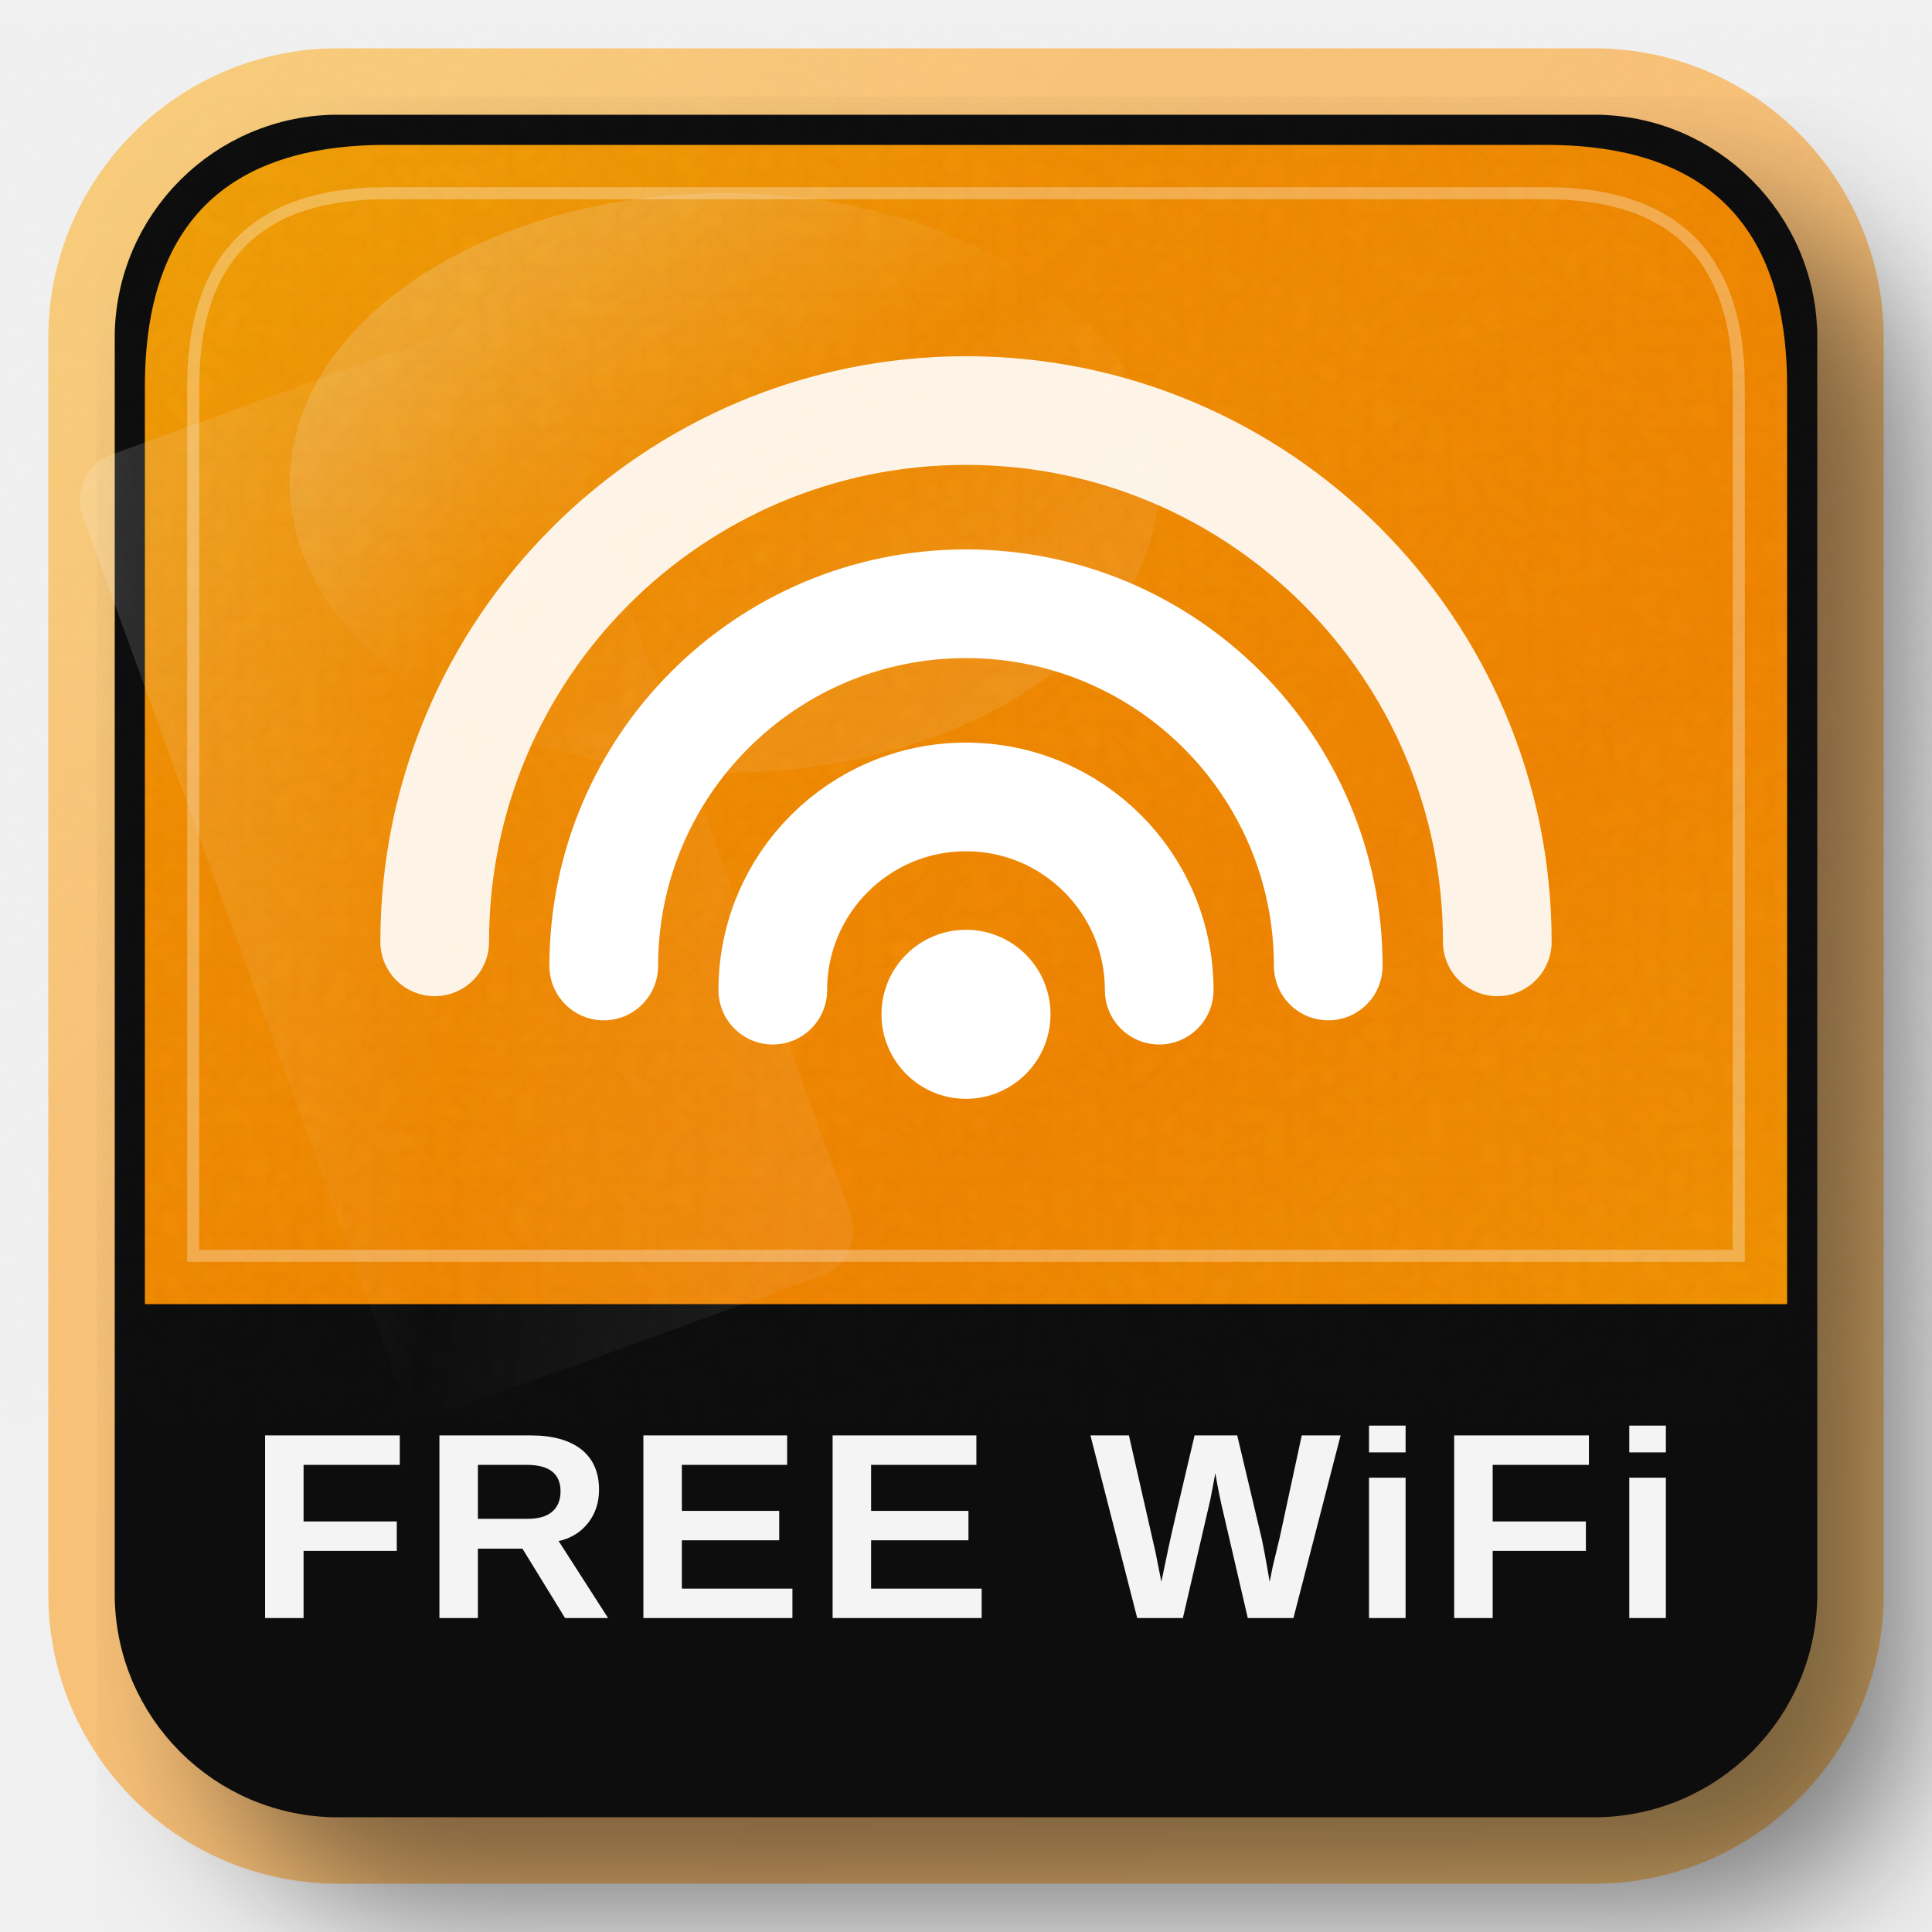
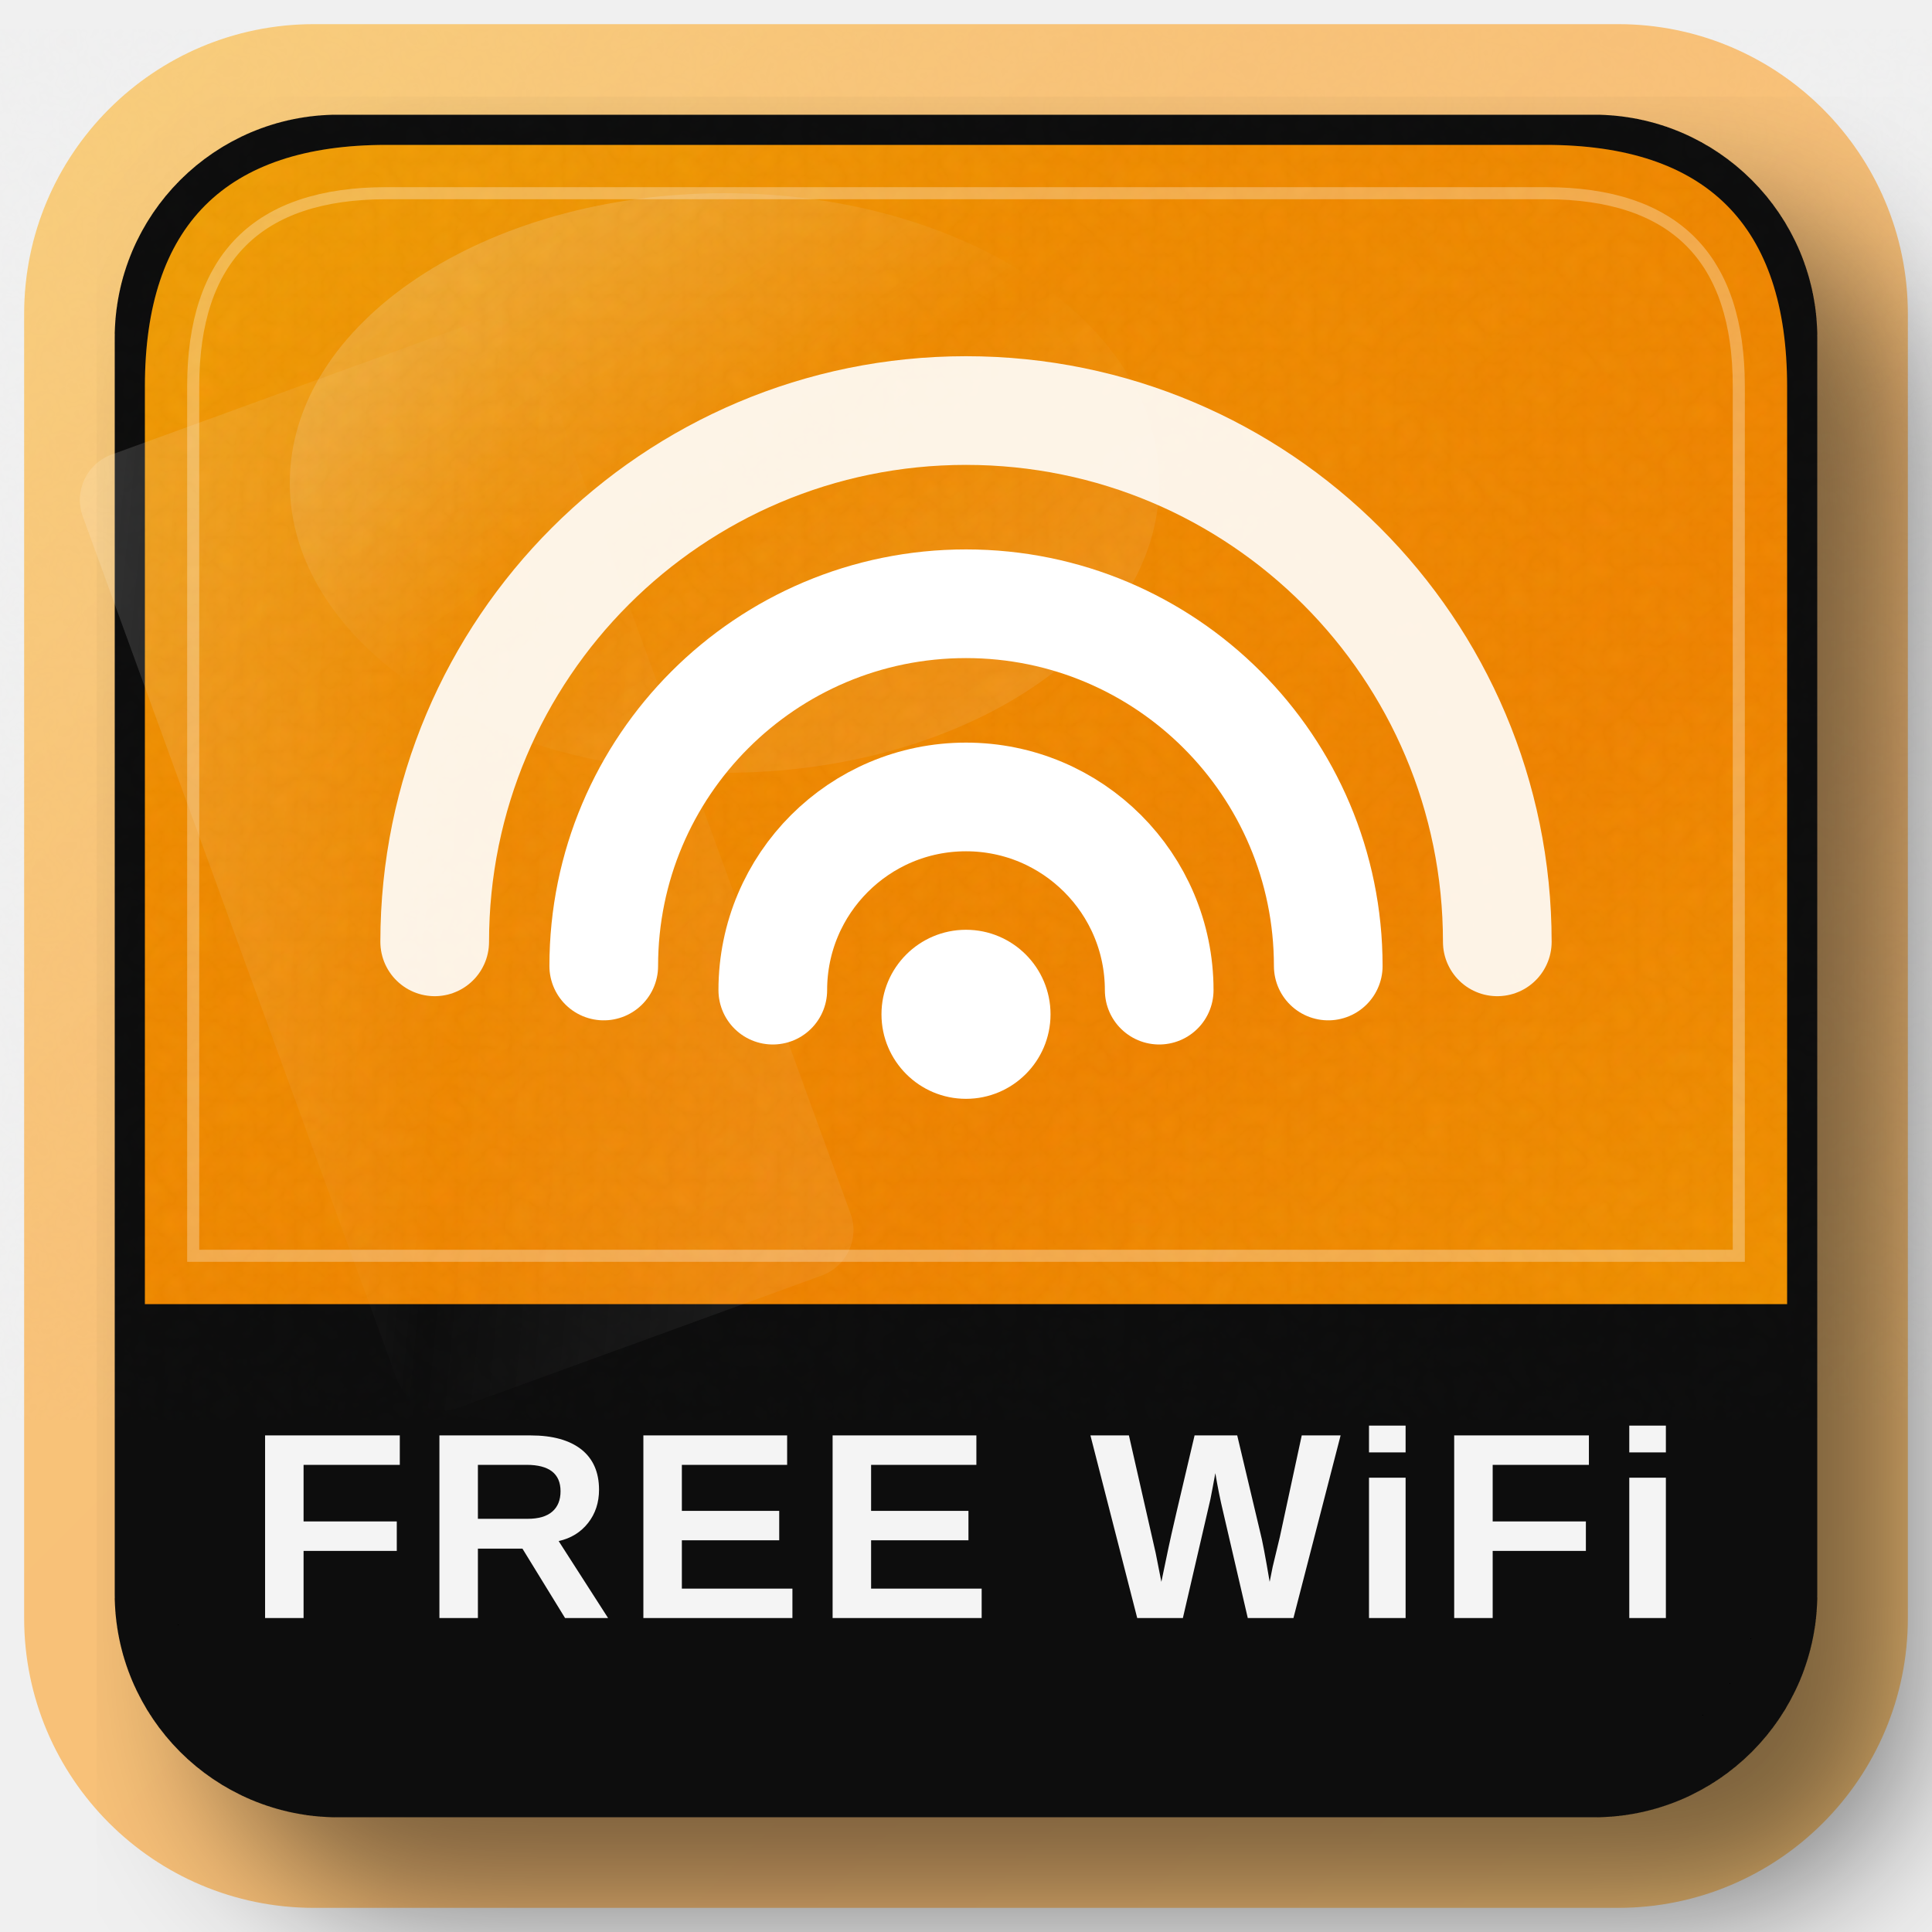
<svg xmlns="http://www.w3.org/2000/svg" width="80mm" height="80mm" viewBox="0 0 80 80" version="1.1" id="wifi-sticker">
  <defs id="defs1">
    <linearGradient id="bgGradient" x1="0%" y1="0%" x2="100%" y2="100%">
      <stop offset="0%" style="stop-color:#FFAB07;stop-opacity:1" />
      <stop offset="30%" style="stop-color:#FF9500;stop-opacity:1" />
      <stop offset="70%" style="stop-color:#FF8C00;stop-opacity:1" />
      <stop offset="100%" style="stop-color:#FF9A00;stop-opacity:1" />
    </linearGradient>
    <radialGradient id="shineGradient" cx="30%" cy="30%">
      <stop offset="0%" style="stop-color:#ffffff;stop-opacity:0.9" />
      <stop offset="100%" style="stop-color:#ffffff;stop-opacity:0" />
    </radialGradient>
    <linearGradient id="stickerShine" x1="0%" y1="0%" x2="100%" y2="100%">
      <stop offset="0%" style="stop-color:#ffffff;stop-opacity:0.4" />
      <stop offset="50%" style="stop-color:#ffffff;stop-opacity:0" />
      <stop offset="100%" style="stop-color:#ffffff;stop-opacity:0.2" />
    </linearGradient>
    <filter id="shadow" x="-40%" y="-40%" width="180%" height="180%">
      <feDropShadow dx="4" dy="4" stdDeviation="3" flood-color="#000000" flood-opacity="0.5" />
    </filter>
    <filter id="texture">
      <feTurbulence baseFrequency="0.9" numOctaves="3" result="noise" />
      <feComponentTransfer>
        <feFuncA type="linear" slope="0.15" />
      </feComponentTransfer>
      <feComposite operator="over" in2="SourceGraphic" />
    </filter>
    <filter id="textGlow">
      <feGaussianBlur in="SourceAlpha" stdDeviation="1" />
      <feOffset dx="0" dy="0" result="offsetblur" />
      <feFlood flood-color="#ffffff" flood-opacity="0.9" />
      <feComposite in2="offsetblur" operator="in" />
      <feMerge>
        <feMergeNode />
        <feMergeNode in="SourceGraphic" />
      </feMerge>
    </filter>
  </defs>
-   <rect x="2" y="2" width="76" height="76" rx="12" ry="12" fill="url(#bgGradient)" opacity="0.5" id="glow" />
+   <rect x="1" y="1" width="78" height="78" rx="12" ry="12" fill="url(#bgGradient)" opacity="0.5" id="glow" />
  <rect x="6" y="6" width="68" height="68" rx="8" ry="8" fill="#070707" stroke="#070707" stroke-width="2.5" filter="url(#shadow)" id="sticker-bg" />
  <path d="M 6,16 Q 6,6 16,6 L 64,6 Q 74,6 74,16 L 74,54 L 6,54 Z" fill="url(#bgGradient)" id="orange-section" />
  <ellipse cx="30" cy="20" rx="18" ry="12" fill="url(#stickerShine)" opacity="0.7" id="gloss" />
  <rect x="12" y="8" width="20" height="42" rx="2" ry="2" fill="url(#stickerShine)" opacity="0.4" transform="rotate(-20 40 40)" id="shine-stripe" />
  <path d="M 6,16 Q 6,6 16,6 L 64,6 Q 74,6 74,16 L 74,54 L 6,54 Z" fill="#000000" opacity="0.08" filter="url(#texture)" id="texture" />
  <path d="M 8,16 Q 8,8 16,8 L 64,8 Q 72,8 72,16 L 72,52 L 8,52 Z" fill="none" stroke="#ffffff" stroke-width="0.5" opacity="0.3" id="inner-border" />
  <g id="wifi-symbol" transform="translate(40,42)">
    <path d="M -22,-3 A 22,22 0 0,1 22,-3" fill="none" stroke="#ffffff" stroke-width="4.5" stroke-linecap="round" opacity="0.9">
      <animate attributeName="opacity" values="0.4;0.4;0.4;1;0.4;0.4" dur="2.1s" repeatCount="indefinite" />
    </path>
    <path d="M -15,-2 A 15,15 0 0,1 15,-2" fill="none" stroke="#ffffff" stroke-width="4.5" stroke-linecap="round" opacity="1">
      <animate attributeName="opacity" values="0.4;0.4;1;0.4;0.4;0.4" dur="2.1s" repeatCount="indefinite" />
    </path>
    <path d="M -8,-1 A 8,8 0 0,1 8,-1" fill="none" stroke="#ffffff" stroke-width="4.5" stroke-linecap="round" opacity="1">
      <animate attributeName="opacity" values="0.4;1;0.4;0.4;0.4;0.4" dur="2.1s" repeatCount="indefinite" />
    </path>
    <circle cx="0" cy="0" r="3.5" fill="#ffffff" />
  </g>
  <text x="40" y="67" text-anchor="middle" font-family="Arial, sans-serif" font-size="11" font-weight="bold" letter-spacing="0.5" fill="#ffffff" opacity="0.95">FREE WiFi</text>
</svg>
